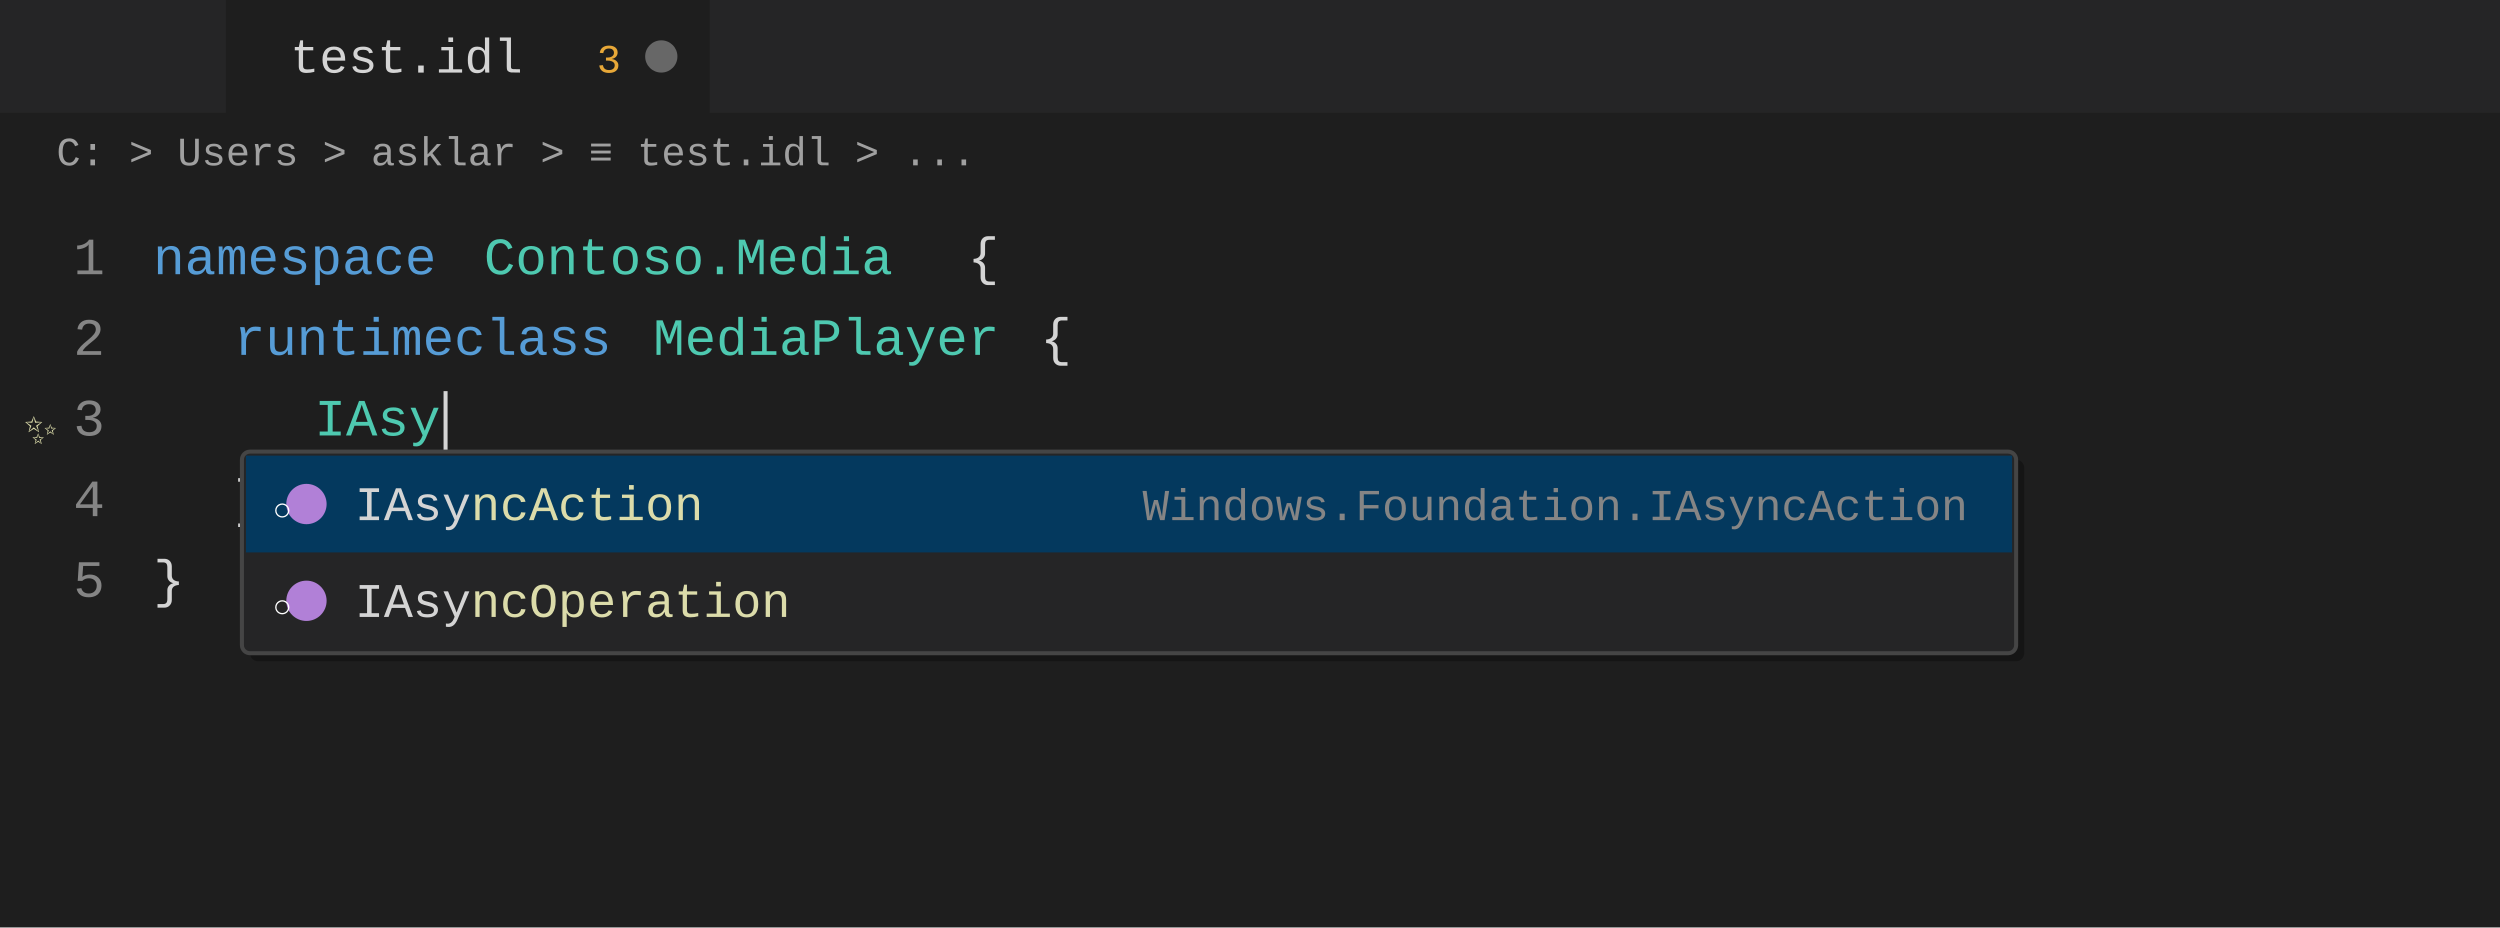
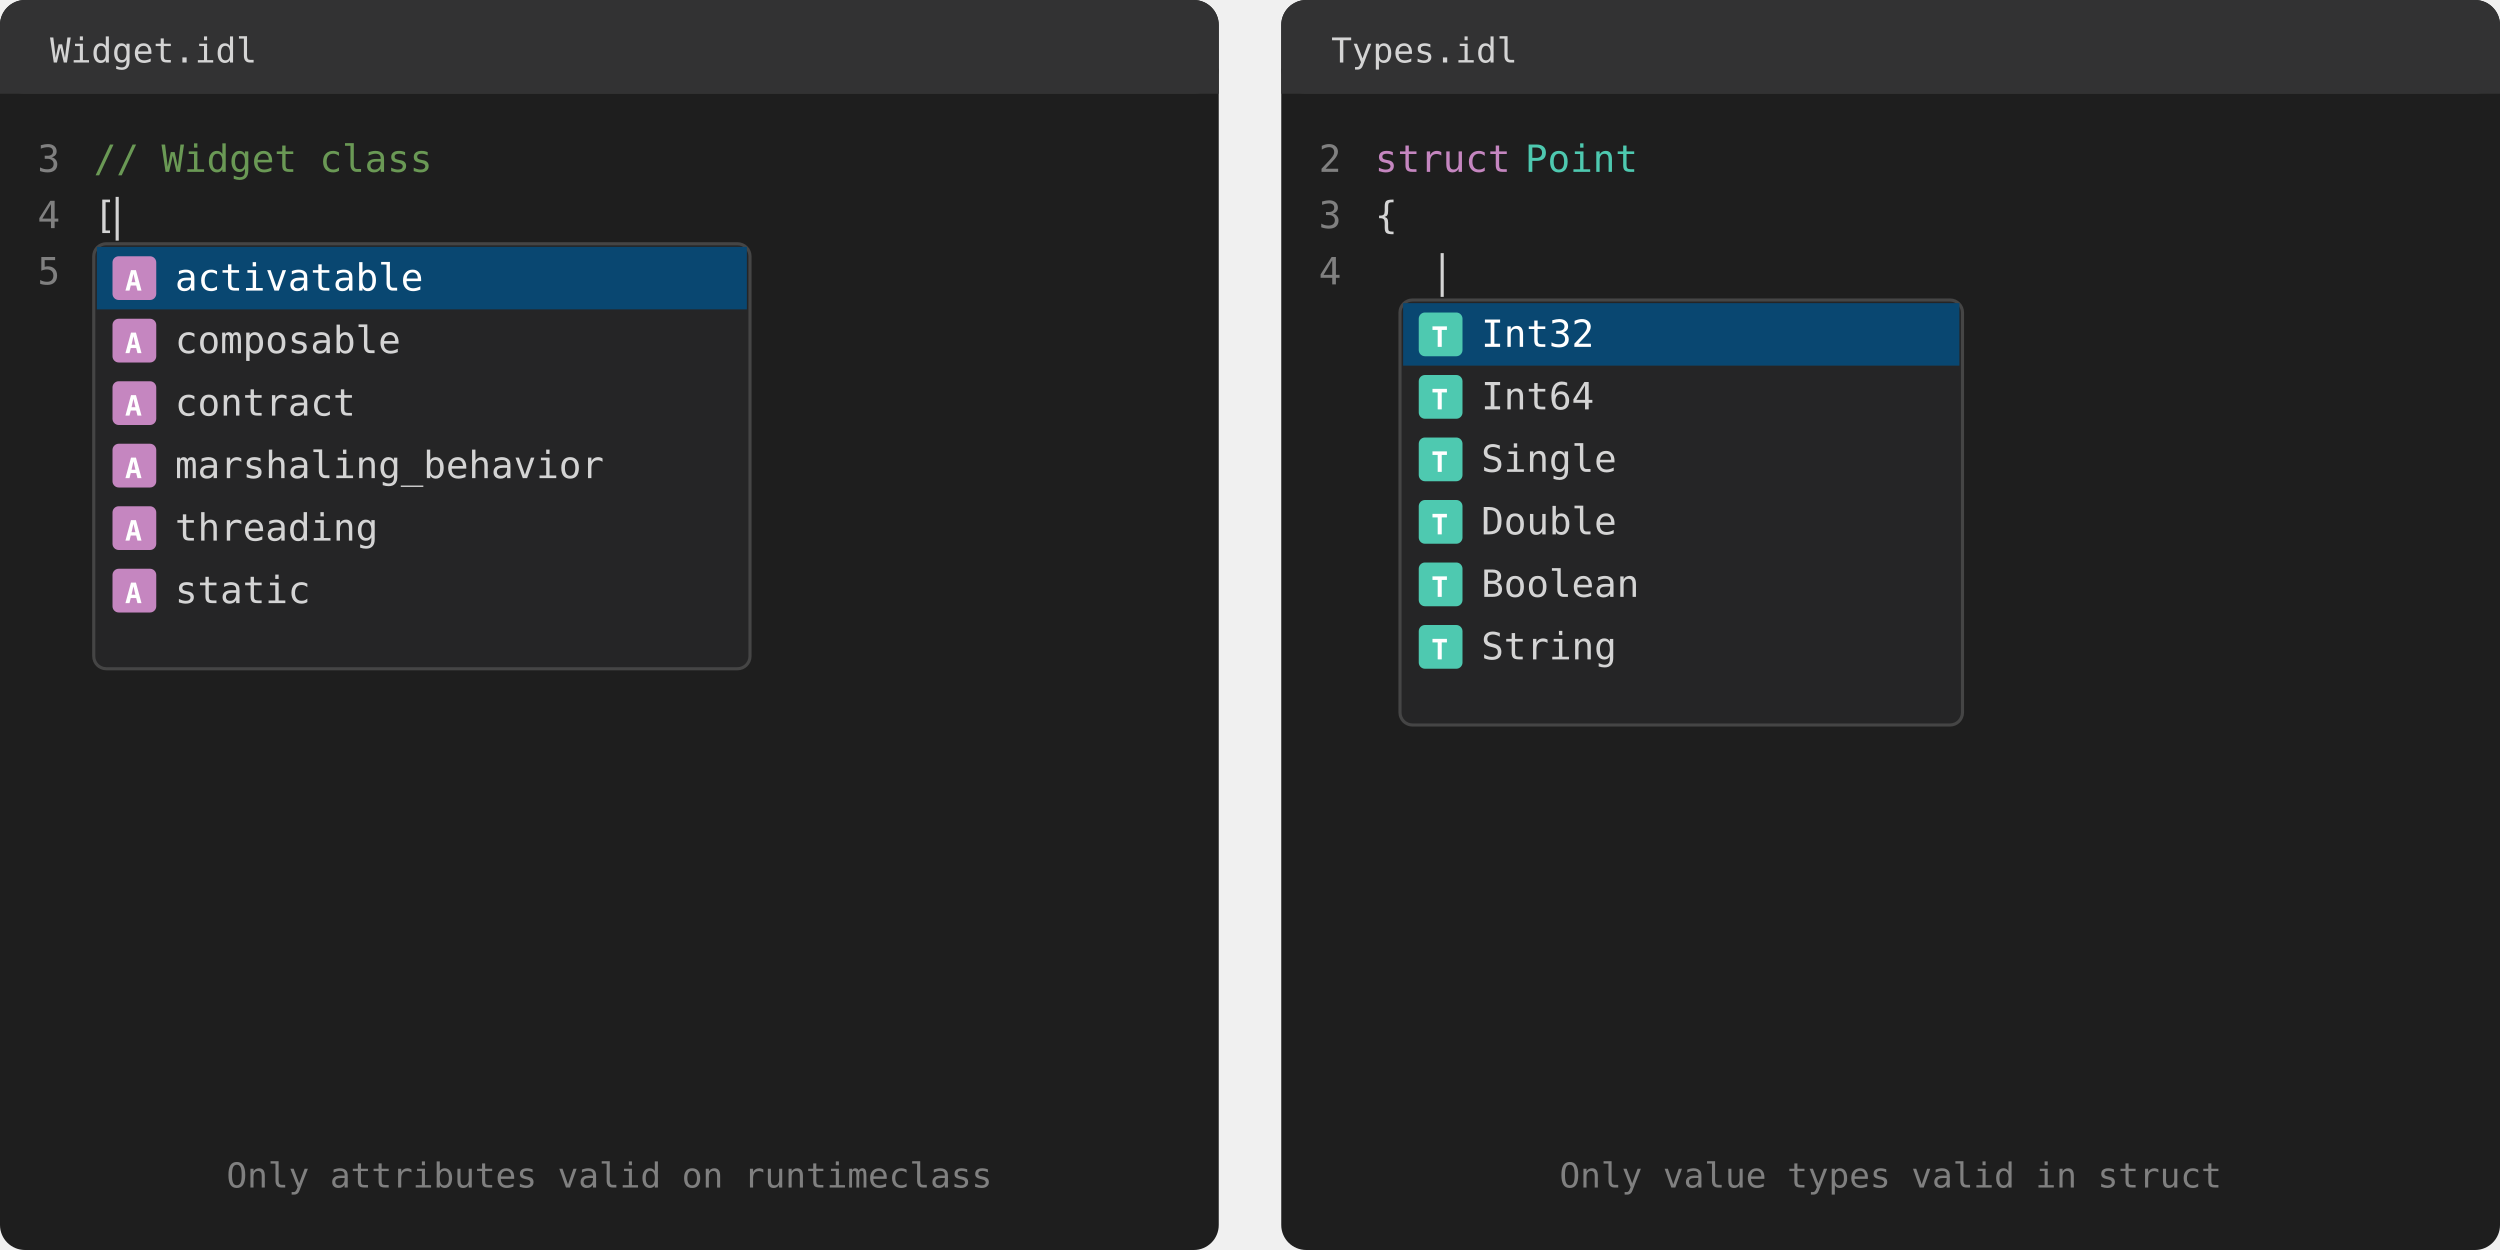
- <svg xmlns="http://www.w3.org/2000/svg" width="620" height="230" viewBox="0 0 620 230">
-   <defs>
-     <style>
-       text { font-family: 'Cascadia Code', 'Consolas', 'Courier New', monospace; }
-     </style>
-   </defs>
-   <rect width="620" height="230" fill="#1e1e1e" />
-   <rect x="0" y="0" width="620" height="28" fill="#252526" />
-   <rect x="56" y="0" width="120" height="28" fill="#1e1e1e" />
-   <text x="72" y="18" fill="#d4d4d4" font-size="12">test.idl</text>
-   <text x="148" y="18" fill="#e8a838" font-size="10">3</text>
-   <circle cx="164" cy="14" r="4" fill="#d4d4d4" opacity="0.4" />
-   <rect x="0" y="28" width="620" height="18" fill="#1e1e1e" />
-   <text x="14" y="41" fill="#a0a0a0" font-size="10">C: &gt; Users &gt; asklar &gt; ≡ test.idl &gt; ...</text>
-   <text x="26" y="68" fill="#858585" font-size="13" text-anchor="end">1</text>
-   <text x="26" y="88" fill="#858585" font-size="13" text-anchor="end">2</text>
-   <text x="26" y="108" fill="#858585" font-size="13" text-anchor="end">3</text>
-   <text x="26" y="128" fill="#858585" font-size="13" text-anchor="end">4</text>
-   <text x="26" y="148" fill="#858585" font-size="13" text-anchor="end">5</text>
-   <text x="6" y="110" fill="#dcdcaa" font-size="10">✨</text>
-   <text x="38" y="68" fill="#569cd6" font-size="13">namespace</text>
-   <text x="120" y="68" fill="#4ec9b0" font-size="13">Contoso.Media</text>
-   <text x="240" y="68" fill="#d4d4d4" font-size="13">{</text>
-   <text x="58" y="88" fill="#569cd6" font-size="13">runtimeclass</text>
-   <text x="162" y="88" fill="#4ec9b0" font-size="13">MediaPlayer</text>
-   <text x="258" y="88" fill="#d4d4d4" font-size="13">{</text>
-   <text x="78" y="108" fill="#4ec9b0" font-size="13">IAsy</text>
-   <rect x="110" y="97" width="1" height="15" fill="#d4d4d4" />
-   <text x="58" y="128" fill="#d4d4d4" font-size="13">}</text>
-   <text x="38" y="148" fill="#d4d4d4" font-size="13">}</text>
-   <rect x="60" y="112" width="440" height="50" rx="2" fill="#000000" opacity="0.3" transform="translate(2,2)" />
-   <rect x="60" y="112" width="440" height="50" rx="2" fill="#252526" stroke="#454545" stroke-width="1" />
-   <rect x="61" y="113" width="438" height="24" fill="#04395e" />
-   <circle cx="76" cy="125" r="5" fill="#b180d7" />
-   <text x="70" y="129" fill="#ffffff" font-size="8" text-anchor="middle">○</text>
-   <text x="88" y="129" fill="#d4d4d4" font-size="12">IAsy<tspan fill="#dcdcaa">ncAction</tspan>
-   </text>
-   <text x="488" y="129" fill="#858585" font-size="11" text-anchor="end">Windows.Foundation.IAsyncAction</text>
-   <circle cx="76" cy="149" r="5" fill="#b180d7" />
-   <text x="70" y="153" fill="#ffffff" font-size="8" text-anchor="middle">○</text>
-   <text x="88" y="153" fill="#d4d4d4" font-size="12">IAsy<tspan fill="#dcdcaa">ncOperation</tspan>
-   </text>
+ <svg xmlns="http://www.w3.org/2000/svg" width="800" height="400" viewBox="0 0 800 400">
+   <rect width="390" height="400" rx="8" fill="#1e1e1e" />
+   <rect x="410" width="390" height="400" rx="8" fill="#1e1e1e" />
+   <rect width="390" height="30" rx="8" fill="#323233" />
+   <rect y="22" width="390" height="8" fill="#323233" />
+   <text x="16" y="20" style="font-family:Consolas,monospace;font-size:11px;fill:#d4d4d4">Widget.idl</text>
+   <text x="12" y="55" style="font-family:Consolas,monospace;font-size:12px;fill:#808080">3</text>
+   <text x="30" y="55" style="font-family:Consolas,monospace;font-size:12px;fill:#6A9955">// Widget class</text>
+   <text x="12" y="73" style="font-family:Consolas,monospace;font-size:12px;fill:#808080">4</text>
+   <text x="30" y="73" style="font-family:Consolas,monospace;font-size:12px;fill:#d4d4d4">[</text>
+   <rect x="37" y="63" width="1" height="14" fill="#d4d4d4" />
+   <text x="12" y="91" style="font-family:Consolas,monospace;font-size:12px;fill:#808080">5</text>
+   <text x="30" y="91" style="font-family:Consolas,monospace;font-size:12px;fill:#C586C0">runtimeclass</text>
+   <text x="126" y="91" style="font-family:Consolas,monospace;font-size:12px;fill:#4EC9B0"> Widget</text>
+   <rect x="30" y="78" width="210" height="136" rx="4" fill="#252526" style="stroke:#454545;stroke-width:1" />
+   <rect x="31" y="79" width="208" height="20" fill="#094771" />
+   <rect x="36" y="82" width="14" height="14" rx="2" fill="#C586C0" />
+   <text x="40" y="93" style="font-family:Consolas,monospace;font-size:9px;fill:#fff;font-weight:bold">A</text>
+   <text x="56" y="93" style="font-family:Consolas,monospace;font-size:12px;fill:#fff">activatable</text>
+   <rect x="36" y="102" width="14" height="14" rx="2" fill="#C586C0" />
+   <text x="40" y="113" style="font-family:Consolas,monospace;font-size:9px;fill:#fff;font-weight:bold">A</text>
+   <text x="56" y="113" style="font-family:Consolas,monospace;font-size:12px;fill:#d4d4d4">composable</text>
+   <rect x="36" y="122" width="14" height="14" rx="2" fill="#C586C0" />
+   <text x="40" y="133" style="font-family:Consolas,monospace;font-size:9px;fill:#fff;font-weight:bold">A</text>
+   <text x="56" y="133" style="font-family:Consolas,monospace;font-size:12px;fill:#d4d4d4">contract</text>
+   <rect x="36" y="142" width="14" height="14" rx="2" fill="#C586C0" />
+   <text x="40" y="153" style="font-family:Consolas,monospace;font-size:9px;fill:#fff;font-weight:bold">A</text>
+   <text x="56" y="153" style="font-family:Consolas,monospace;font-size:12px;fill:#d4d4d4">marshaling_behavior</text>
+   <rect x="36" y="162" width="14" height="14" rx="2" fill="#C586C0" />
+   <text x="40" y="173" style="font-family:Consolas,monospace;font-size:9px;fill:#fff;font-weight:bold">A</text>
+   <text x="56" y="173" style="font-family:Consolas,monospace;font-size:12px;fill:#d4d4d4">threading</text>
+   <rect x="36" y="182" width="14" height="14" rx="2" fill="#C586C0" />
+   <text x="40" y="193" style="font-family:Consolas,monospace;font-size:9px;fill:#fff;font-weight:bold">A</text>
+   <text x="56" y="193" style="font-family:Consolas,monospace;font-size:12px;fill:#d4d4d4">static</text>
+   <text x="195" y="380" style="font-family:Consolas,monospace;font-size:11px;fill:#808080;text-anchor:middle">Only attributes valid on runtimeclass</text>
+   <rect x="410" y="0" width="390" height="30" rx="8" fill="#323233" />
+   <rect x="410" y="22" width="390" height="8" fill="#323233" />
+   <text x="426" y="20" style="font-family:Consolas,monospace;font-size:11px;fill:#d4d4d4">Types.idl</text>
+   <text x="422" y="55" style="font-family:Consolas,monospace;font-size:12px;fill:#808080">2</text>
+   <text x="440" y="55" style="font-family:Consolas,monospace;font-size:12px;fill:#C586C0">struct</text>
+   <text x="488" y="55" style="font-family:Consolas,monospace;font-size:12px;fill:#4EC9B0"> Point</text>
+   <text x="422" y="73" style="font-family:Consolas,monospace;font-size:12px;fill:#808080">3</text>
+   <text x="440" y="73" style="font-family:Consolas,monospace;font-size:12px;fill:#d4d4d4">{</text>
+   <text x="422" y="91" style="font-family:Consolas,monospace;font-size:12px;fill:#808080">4</text>
+   <text x="456" y="91" style="font-family:Consolas,monospace;font-size:12px;fill:#d4d4d4"> </text>
+   <rect x="461" y="81" width="1" height="14" fill="#d4d4d4" />
+   <rect x="448" y="96" width="180" height="136" rx="4" fill="#252526" style="stroke:#454545;stroke-width:1" />
+   <rect x="449" y="97" width="178" height="20" fill="#094771" />
+   <rect x="454" y="100" width="14" height="14" rx="2" fill="#4EC9B0" />
+   <text x="458" y="111" style="font-family:Consolas,monospace;font-size:9px;fill:#fff;font-weight:bold">T</text>
+   <text x="474" y="111" style="font-family:Consolas,monospace;font-size:12px;fill:#fff">Int32</text>
+   <rect x="454" y="120" width="14" height="14" rx="2" fill="#4EC9B0" />
+   <text x="458" y="131" style="font-family:Consolas,monospace;font-size:9px;fill:#fff;font-weight:bold">T</text>
+   <text x="474" y="131" style="font-family:Consolas,monospace;font-size:12px;fill:#d4d4d4">Int64</text>
+   <rect x="454" y="140" width="14" height="14" rx="2" fill="#4EC9B0" />
+   <text x="458" y="151" style="font-family:Consolas,monospace;font-size:9px;fill:#fff;font-weight:bold">T</text>
+   <text x="474" y="151" style="font-family:Consolas,monospace;font-size:12px;fill:#d4d4d4">Single</text>
+   <rect x="454" y="160" width="14" height="14" rx="2" fill="#4EC9B0" />
+   <text x="458" y="171" style="font-family:Consolas,monospace;font-size:9px;fill:#fff;font-weight:bold">T</text>
+   <text x="474" y="171" style="font-family:Consolas,monospace;font-size:12px;fill:#d4d4d4">Double</text>
+   <rect x="454" y="180" width="14" height="14" rx="2" fill="#4EC9B0" />
+   <text x="458" y="191" style="font-family:Consolas,monospace;font-size:9px;fill:#fff;font-weight:bold">T</text>
+   <text x="474" y="191" style="font-family:Consolas,monospace;font-size:12px;fill:#d4d4d4">Boolean</text>
+   <rect x="454" y="200" width="14" height="14" rx="2" fill="#4EC9B0" />
+   <text x="458" y="211" style="font-family:Consolas,monospace;font-size:9px;fill:#fff;font-weight:bold">T</text>
+   <text x="474" y="211" style="font-family:Consolas,monospace;font-size:12px;fill:#d4d4d4">String</text>
+   <text x="605" y="380" style="font-family:Consolas,monospace;font-size:11px;fill:#808080;text-anchor:middle">Only value types valid in struct</text>
</svg>
